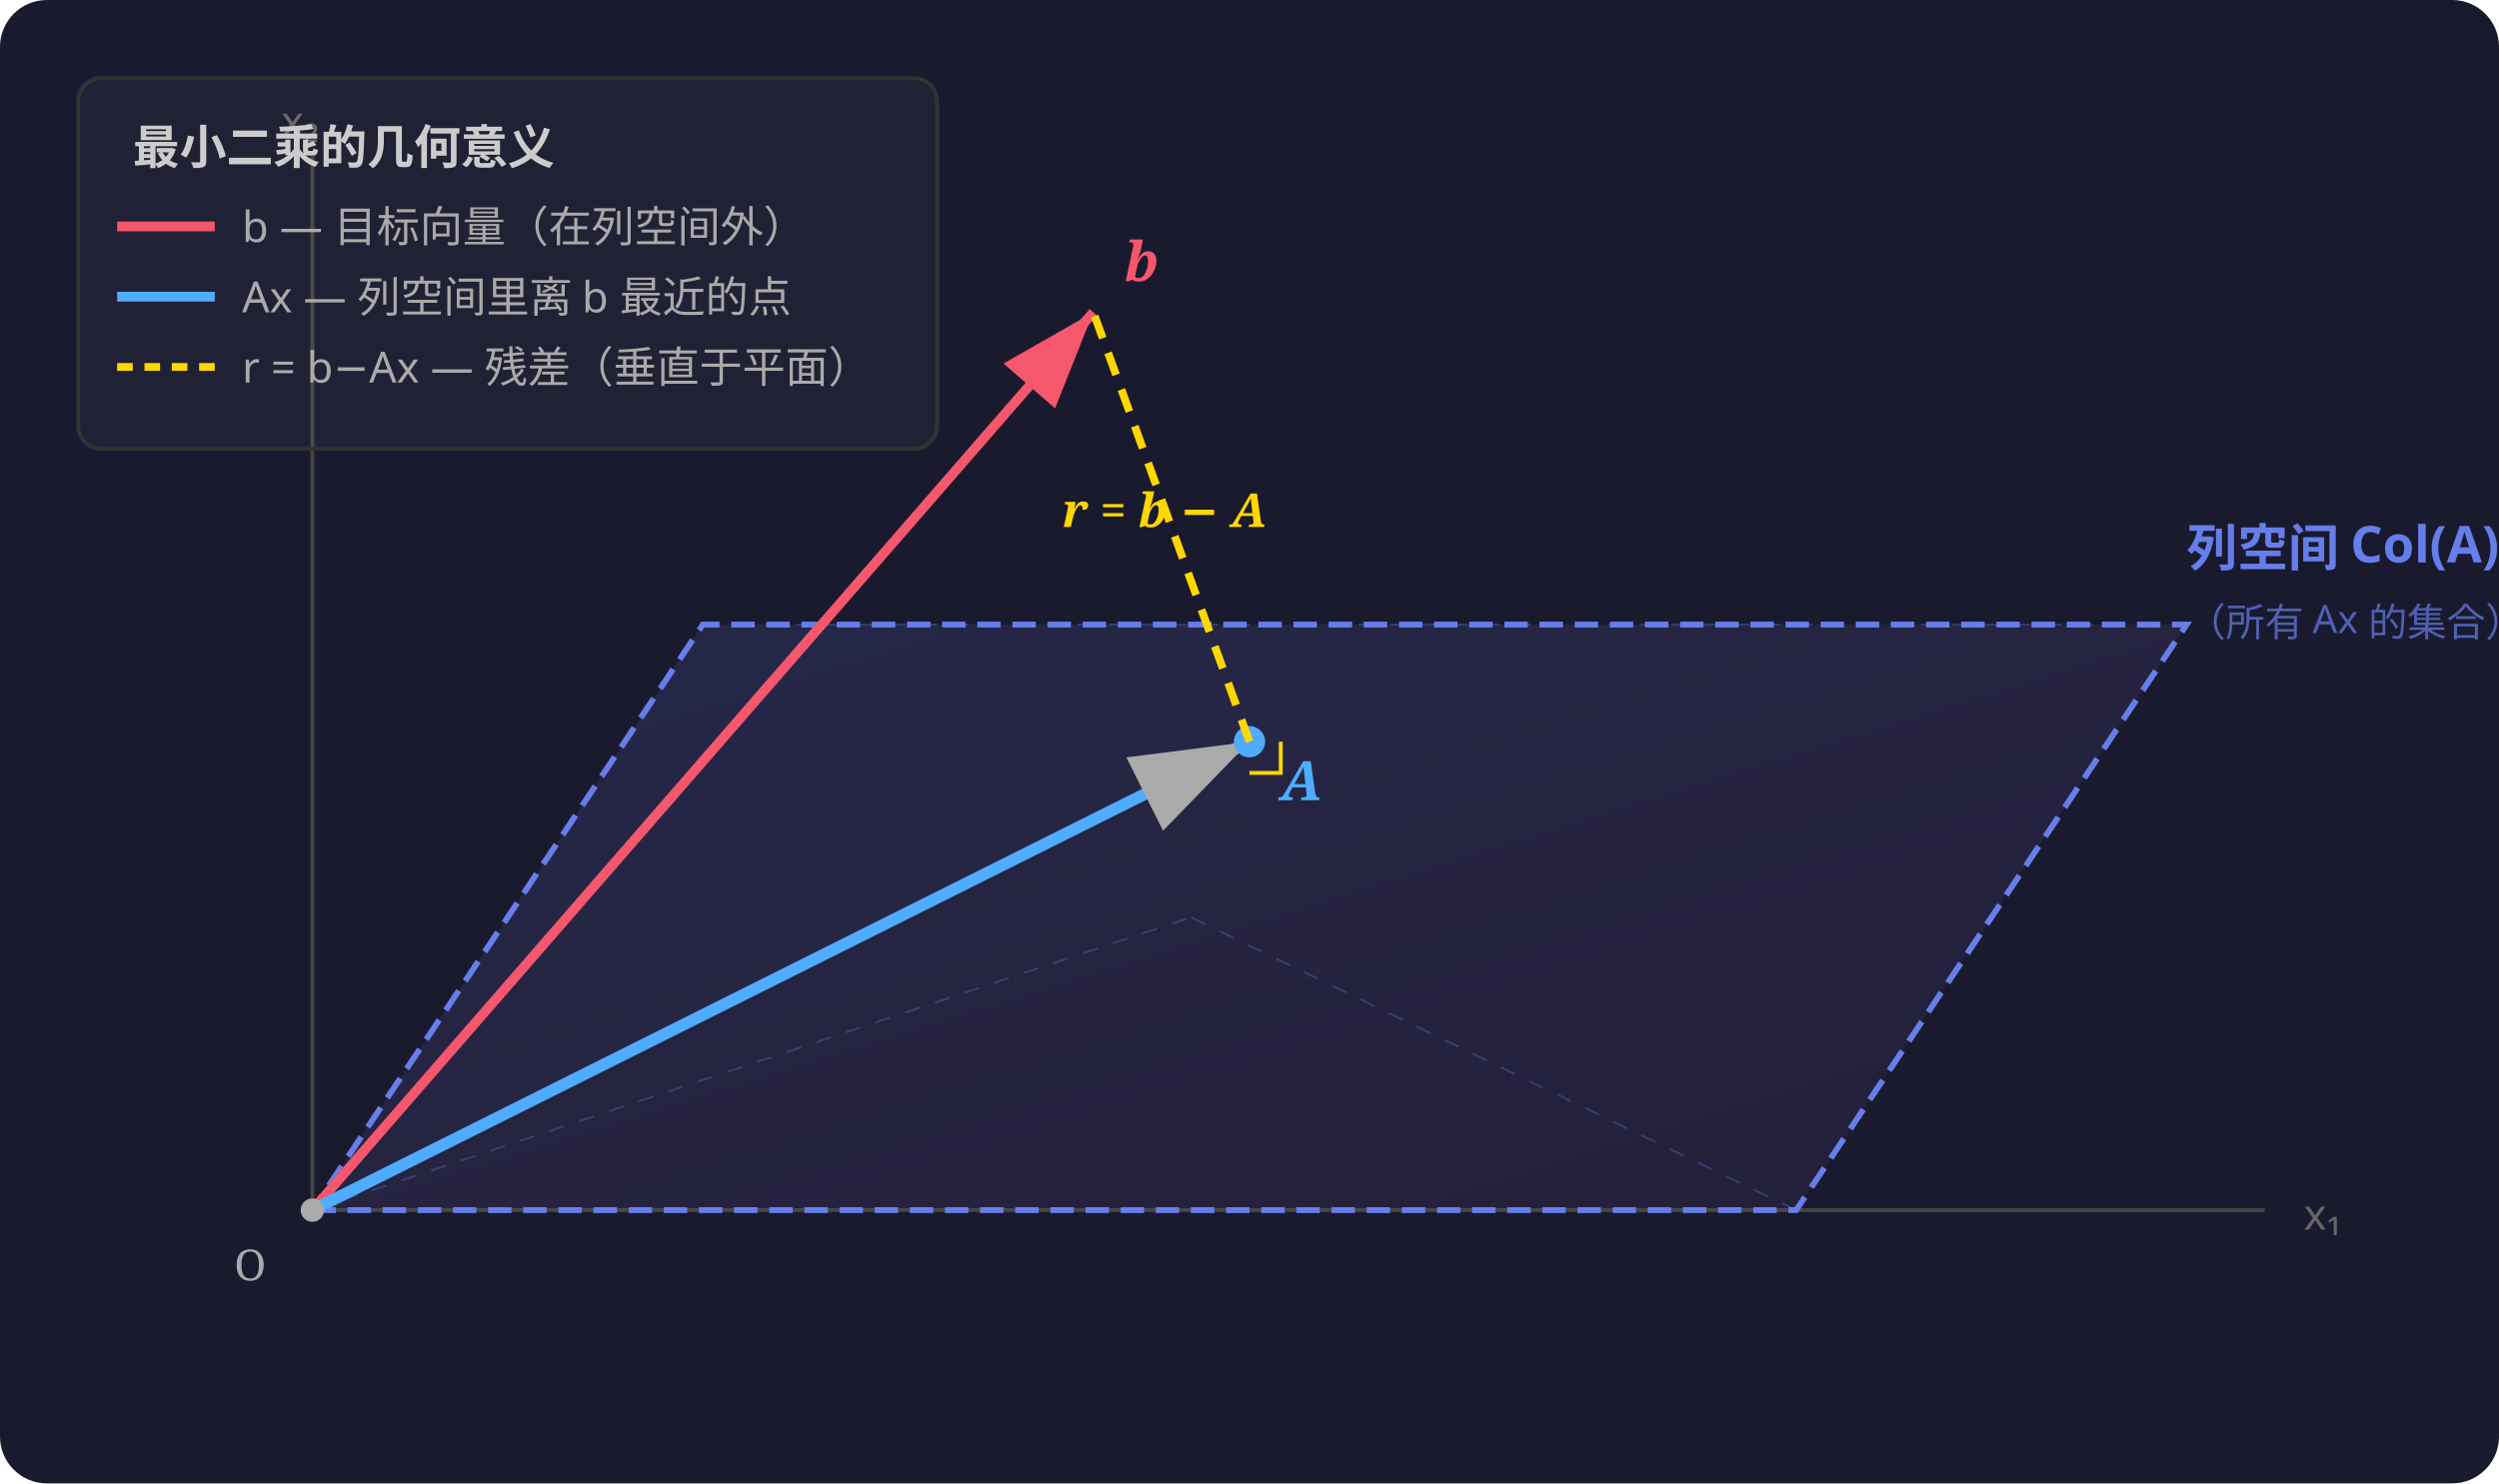
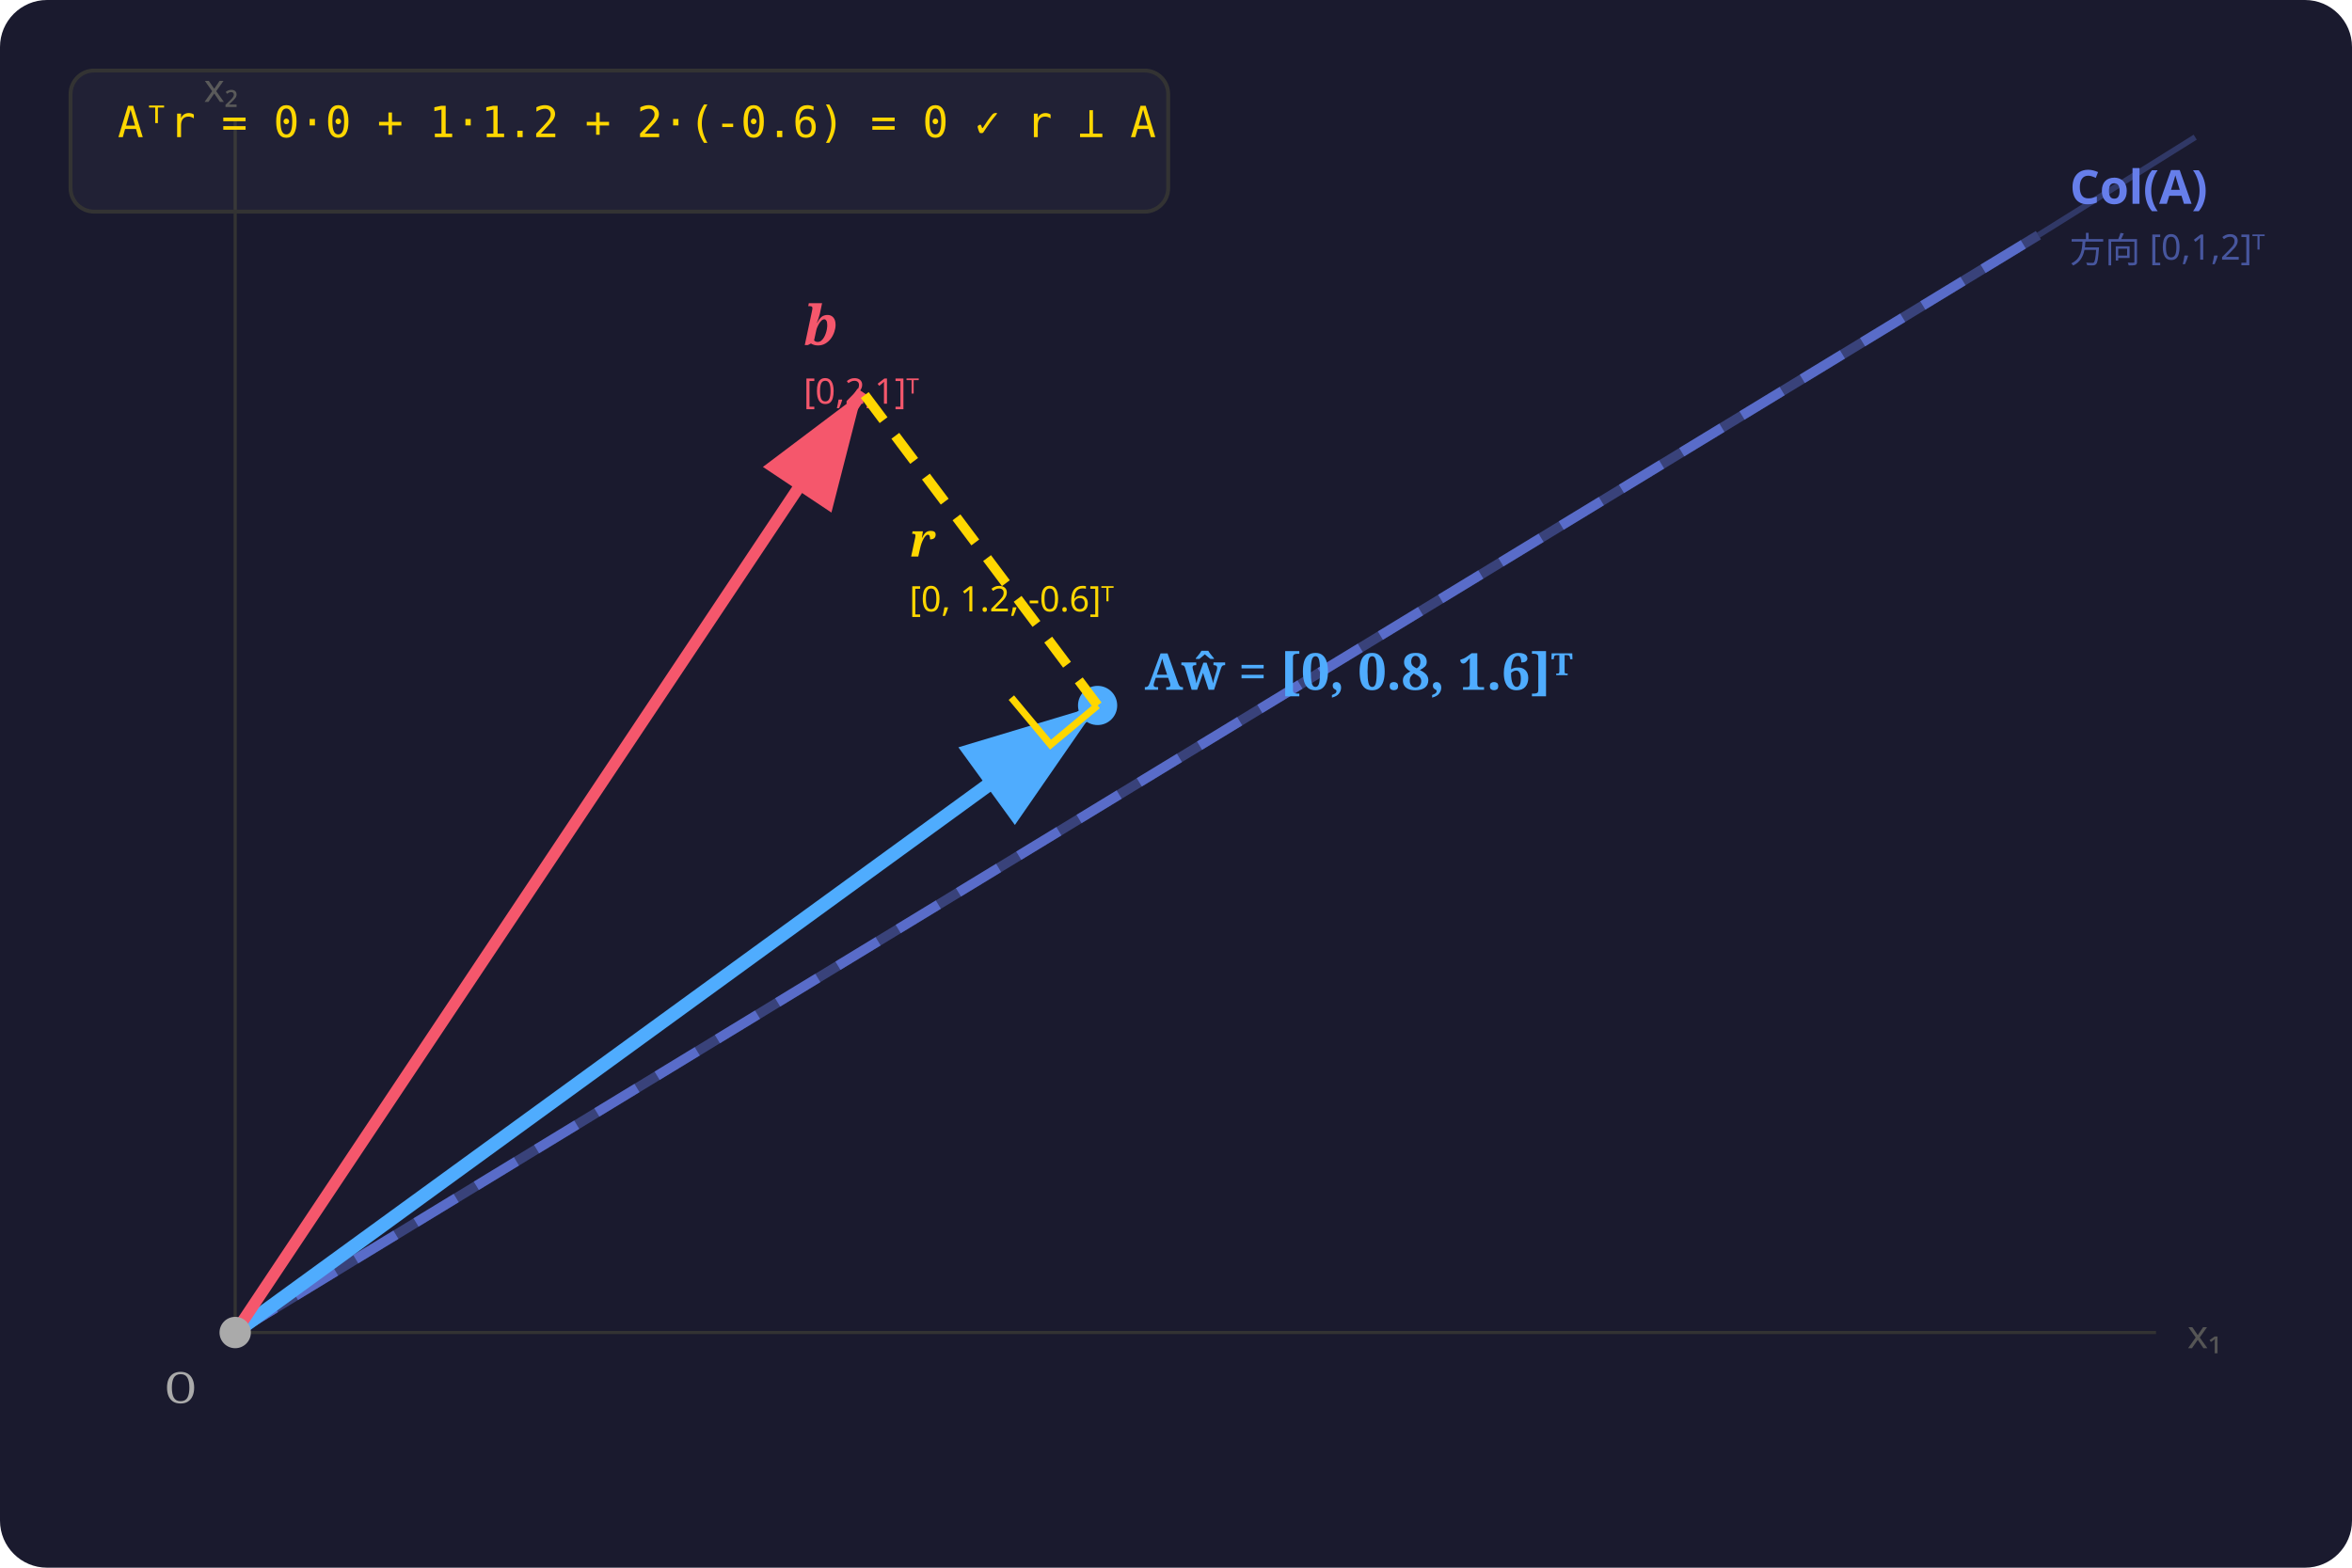
- <svg xmlns="http://www.w3.org/2000/svg" viewBox="0 0 640 380" width="100%" style="max-width:640px">
+ <svg xmlns="http://www.w3.org/2000/svg" viewBox="0 0 600 400" width="100%" style="max-width:600px">
  <defs>
-     <linearGradient id="planeGrad" x1="0" y1="0" x2="1" y2="1">
-       <stop offset="0%" stop-color="#667eea" stop-opacity="0.15" />
-       <stop offset="100%" stop-color="#764ba2" stop-opacity="0.10" />
-     </linearGradient>
    <marker id="arrowHead" markerWidth="10" markerHeight="7" refX="10" refY="3.5" orient="auto">
      <polygon points="0,0 10,3.5 0,7" fill="#aaa" />
    </marker>
-     <marker id="arrowHeadRed" markerWidth="10" markerHeight="7" refX="10" refY="3.5" orient="auto">
+     <marker id="arrowRed" markerWidth="10" markerHeight="7" refX="10" refY="3.5" orient="auto">
      <polygon points="0,0 10,3.5 0,7" fill="#f5576c" />
    </marker>
+     <marker id="arrowBlue" markerWidth="10" markerHeight="7" refX="10" refY="3.5" orient="auto">
+       <polygon points="0,0 10,3.5 0,7" fill="#4facfe" />
+     </marker>
  </defs>
-   <rect width="640" height="380" fill="#1a1a2e" rx="12" />
-   <line x1="80" y1="310" x2="580" y2="310" stroke="#444" stroke-width="1" />
-   <line x1="80" y1="310" x2="80" y2="40" stroke="#444" stroke-width="1" />
-   <text x="590" y="315" fill="#666" font-size="11" font-family="sans-serif">x₁</text>
-   <text x="72" y="35" fill="#666" font-size="11" font-family="sans-serif">x₂</text>
-   <polygon points="80,310 460,310 560,160 180,160" fill="url(#planeGrad)" stroke="#667eea" stroke-width="1.5" stroke-dasharray="6,3" />
-   <line x1="80" y1="310" x2="305" y2="235" stroke="#667eea" stroke-width="0.5" stroke-dasharray="4,4" opacity="0.3" />
-   <line x1="180" y1="160" x2="560" y2="160" stroke="#667eea" stroke-width="0.5" stroke-dasharray="4,4" opacity="0.3" />
-   <line x1="460" y1="310" x2="305" y2="235" stroke="#667eea" stroke-width="0.5" stroke-dasharray="4,4" opacity="0.3" />
-   <text x="560" y="145" fill="#667eea" font-size="13" font-family="sans-serif" font-weight="bold">列空间 Col(A)</text>
-   <text x="560" y="163" fill="#667eea" font-size="10" font-family="sans-serif" opacity="0.7">（所有 Ax 的集合）</text>
-   <line x1="80" y1="310" x2="280" y2="80" stroke="#f5576c" stroke-width="2.5" marker-end="url(#arrowHeadRed)" />
-   <text x="288" y="72" fill="#f5576c" font-size="14" font-family="serif" font-weight="bold" font-style="italic">b</text>
-   <line x1="80" y1="310" x2="320" y2="190" stroke="#4facfe" stroke-width="3" marker-end="url(#arrowHead)" />
-   <text x="328" y="205" fill="#4facfe" font-size="14" font-family="serif" font-weight="bold" font-style="italic">A<b>x</b>
-   </text>
-   <circle cx="320" cy="190" r="4" fill="#4facfe" />
-   <line x1="320" y1="190" x2="280" y2="80" stroke="#ffd700" stroke-width="2" stroke-dasharray="6,4" />
-   <text x="272" y="135" fill="#ffd700" font-size="12" font-family="serif" font-weight="bold" font-style="italic">r = b − A<b>x</b>
-   </text>
-   <polyline points="328,190 328,198 320,198" fill="none" stroke="#ffd700" stroke-width="1" />
-   <circle cx="80" cy="310" r="3" fill="#aaa" />
-   <text x="60" y="328" fill="#aaa" font-size="11" font-family="serif">O</text>
-   <rect x="20" y="20" width="220" height="95" rx="6" fill="#ffffff08" stroke="#333" stroke-width="1" />
-   <text x="34" y="42" fill="#ccc" font-size="12" font-family="sans-serif" font-weight="bold">最小二乘的几何意义</text>
-   <line x1="30" y1="58" x2="55" y2="58" stroke="#f5576c" stroke-width="2.5" />
-   <text x="62" y="62" fill="#aaa" font-size="11" font-family="sans-serif">b — 目标向量（在列空间外）</text>
-   <line x1="30" y1="76" x2="55" y2="76" stroke="#4facfe" stroke-width="2.5" />
-   <text x="62" y="80" fill="#aaa" font-size="11" font-family="sans-serif">Ax — 列空间里离 b 最近的点</text>
-   <line x1="30" y1="94" x2="55" y2="94" stroke="#ffd700" stroke-width="2" stroke-dasharray="4,3" />
-   <text x="62" y="98" fill="#aaa" font-size="11" font-family="sans-serif">r = b−Ax — 残差（垂直于平面）</text>
+   <rect width="600" height="400" fill="#1a1a2e" rx="12" />
+   <line x1="60" y1="340" x2="550" y2="340" stroke="#333" stroke-width="0.8" />
+   <line x1="60" y1="340" x2="60" y2="30" stroke="#333" stroke-width="0.8" />
+   <text x="558" y="344" fill="#555" font-size="10" font-family="sans-serif">x₁</text>
+   <text x="52" y="26" fill="#555" font-size="10" font-family="sans-serif">x₂</text>
+   <line x1="60" y1="340" x2="520" y2="60" stroke="#667eea" stroke-width="2.5" stroke-dasharray="12,6" opacity="0.7" />
+   <line x1="60" y1="340" x2="520" y2="60" stroke="#667eea" stroke-width="2.5" opacity="0.4" />
+   <line x1="520" y1="60" x2="560" y2="35" stroke="#667eea" stroke-width="1.5" opacity="0.3" />
+   <text x="528" y="52" fill="#667eea" font-size="12" font-family="sans-serif" font-weight="bold">Col(A)</text>
+   <text x="528" y="67" fill="#667eea" font-size="9" font-family="sans-serif" opacity="0.6">方向 [0,1,2]ᵀ</text>
+   <line x1="60" y1="340" x2="280" y2="180" stroke="#4facfe" stroke-width="3.5" marker-end="url(#arrowBlue)" />
+   <circle cx="280" cy="180" r="5" fill="#4facfe" />
+   <text x="292" y="176" fill="#4facfe" font-size="13" font-family="serif" font-weight="bold">Aŵ = [0, 0.8, 1.6]ᵀ</text>
+   <line x1="60" y1="340" x2="220" y2="100" stroke="#f5576c" stroke-width="3" marker-end="url(#arrowRed)" />
+   <text x="205" y="88" fill="#f5576c" font-size="14" font-family="serif" font-weight="bold" font-style="italic">b</text>
+   <text x="205" y="103" fill="#f5576c" font-size="9" font-family="sans-serif">[0,2,1]ᵀ</text>
+   <line x1="280" y1="180" x2="220" y2="100" stroke="#ffd700" stroke-width="2.5" stroke-dasharray="8,5" />
+   <text x="232" y="142" fill="#ffd700" font-size="12" font-family="serif" font-weight="bold" font-style="italic">r</text>
+   <text x="232" y="156" fill="#ffd700" font-size="9" font-family="sans-serif">[0, 1.2, -0.6]ᵀ</text>
+   <polyline points="280,180 268,190 258,178" fill="none" stroke="#ffd700" stroke-width="1.8" />
+   <circle cx="60" cy="340" r="4" fill="#aaa" />
+   <text x="42" y="358" fill="#aaa" font-size="11" font-family="serif">O</text>
+   <rect x="18" y="18" width="280" height="36" rx="6" fill="#ffffff08" stroke="#333" stroke-width="1" />
+   <text x="30" y="35" fill="#ffd700" font-size="11" font-family="monospace">Aᵀr = 0·0 + 1·1.2 + 2·(-0.6) = 0  ✓  r ⊥ A</text>
</svg>
